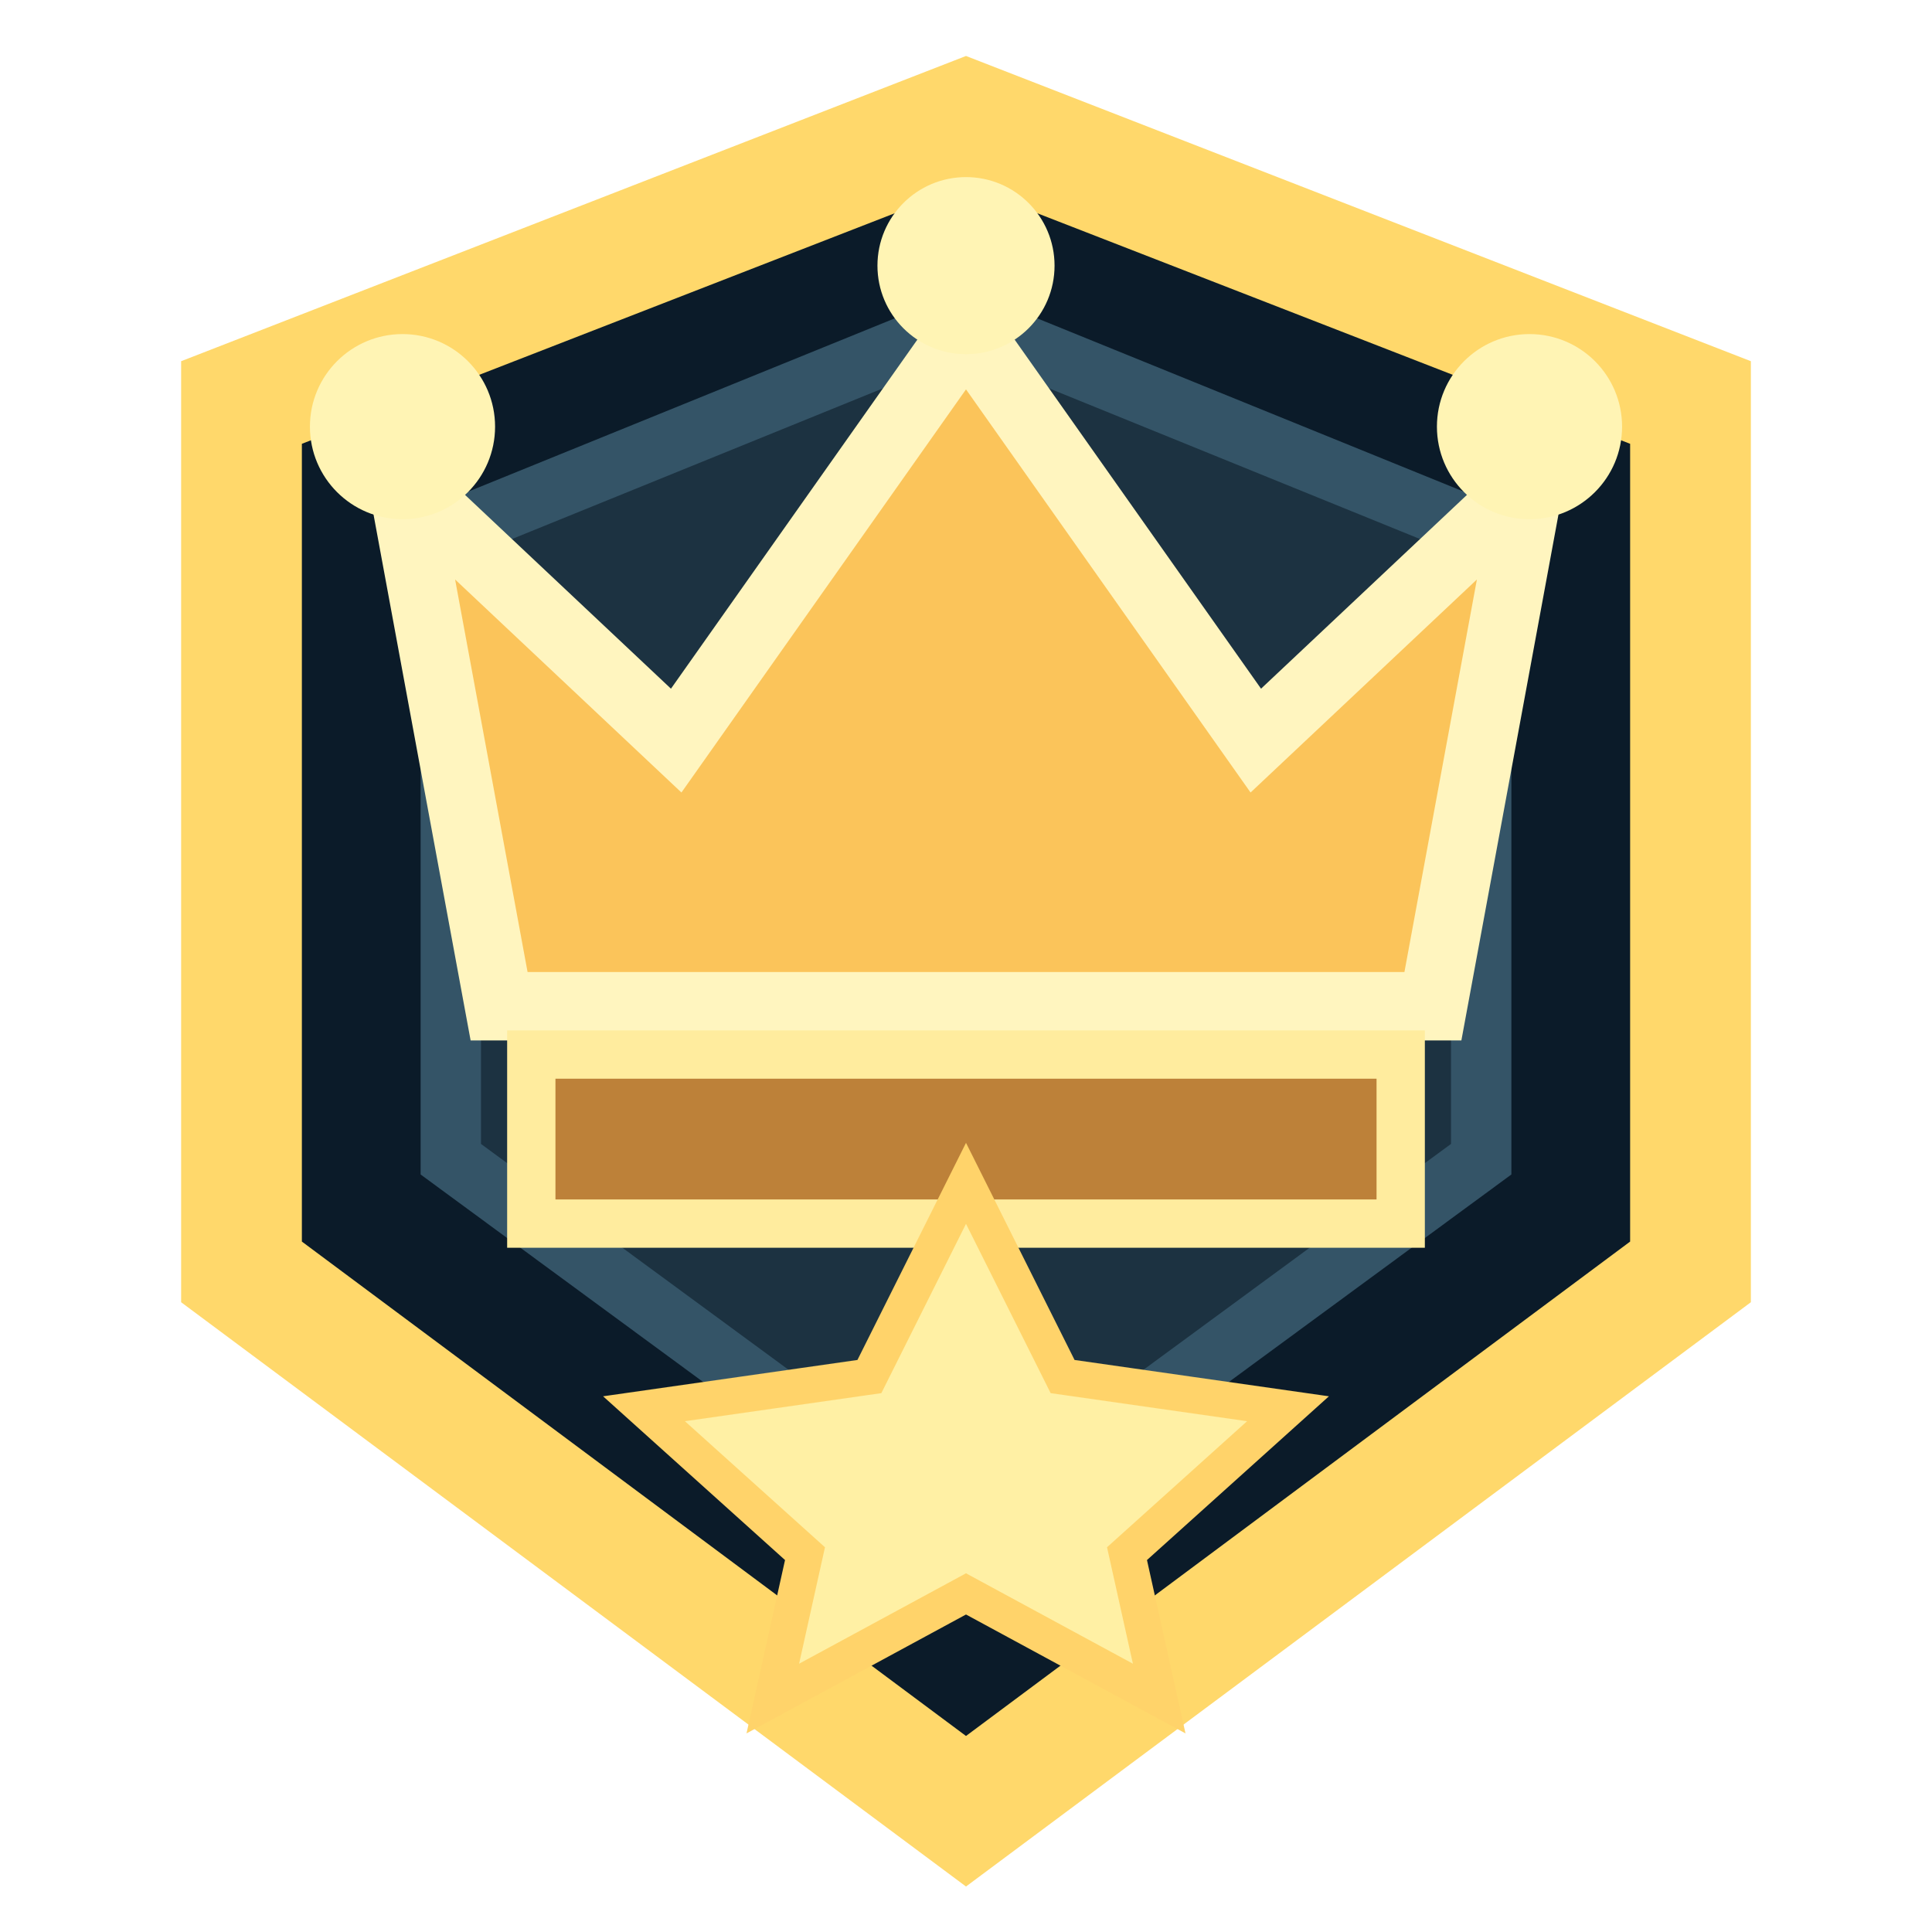
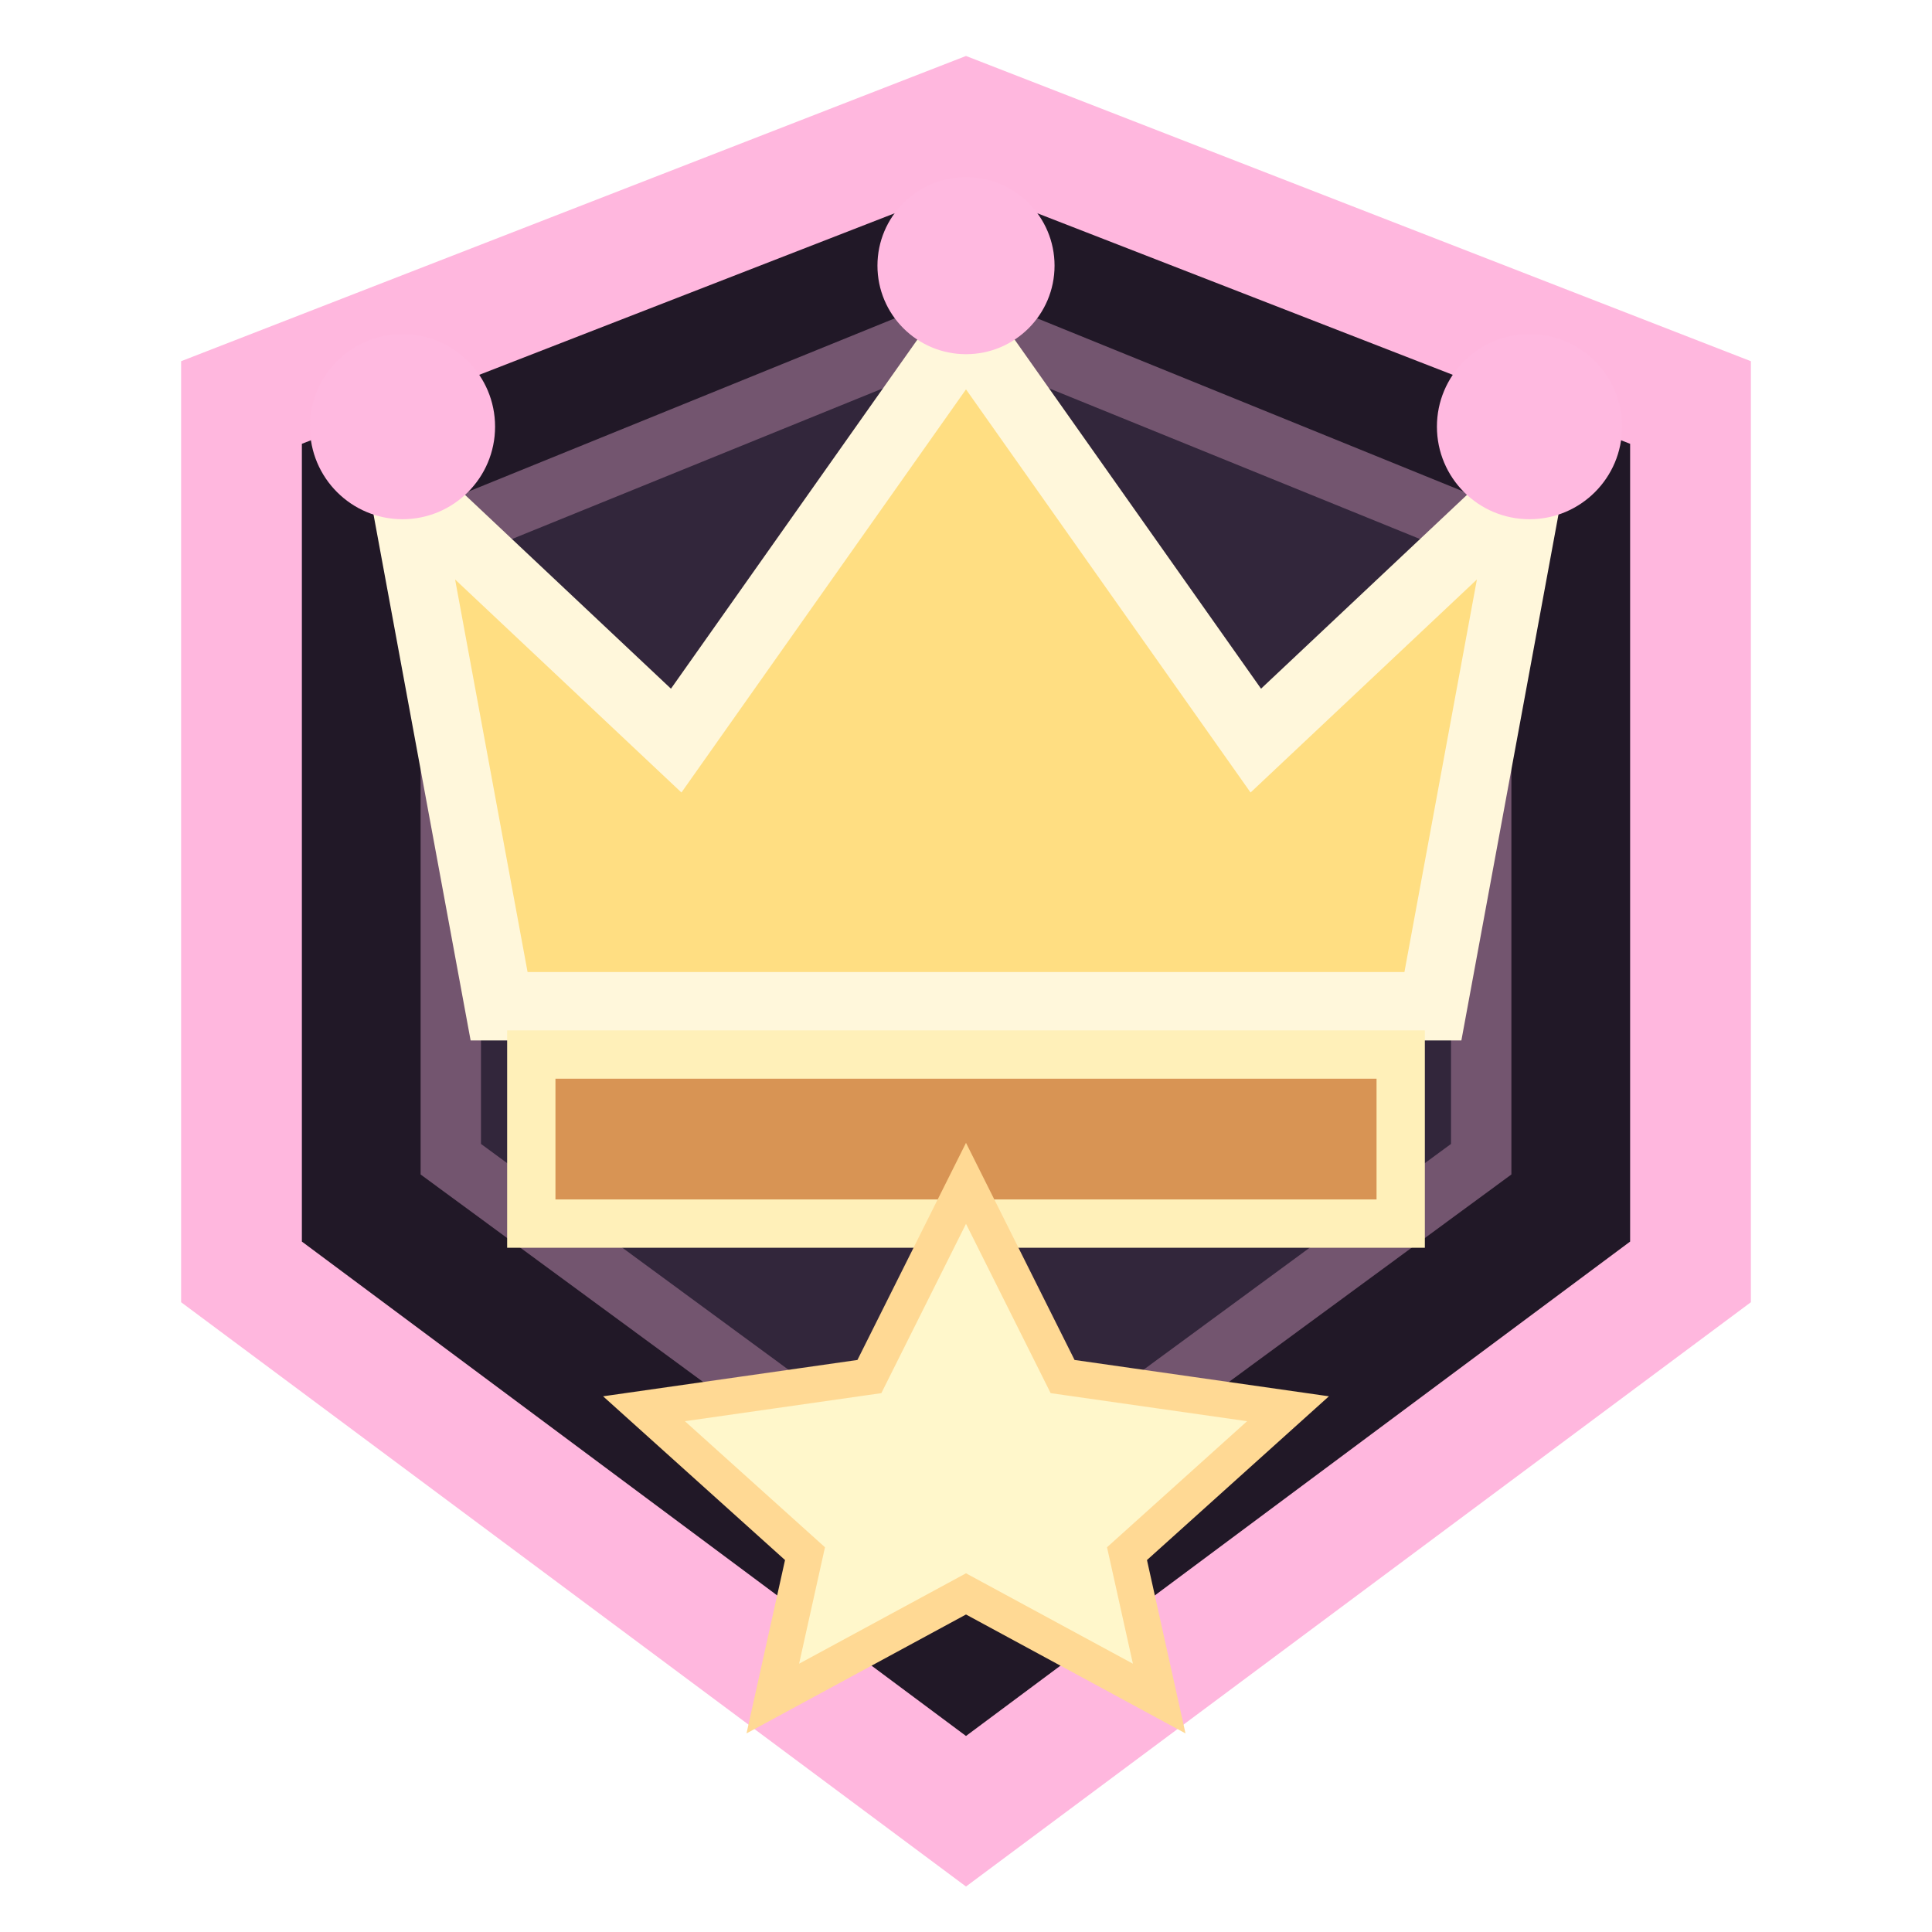
<svg xmlns="http://www.w3.org/2000/svg" width="24" height="24" viewBox="0 0 24 24">
-   <path d="M12 1.5L21 5V15.8L12 22.5L3 15.8V5Z" fill="#0b1b29" stroke="#ffd86b" stroke-width="1.5" />
-   <path d="M12 4L18.4 6.6V14.4L12 19.1L5.6 14.4V6.6Z" fill="#1c3241" stroke="#345467" stroke-width=".75" />
-   <path d="M5 6L8.4 9.2L12 4.1L15.6 9.2L19 6L17.8 12.5H6.2Z" fill="#fbc45a" stroke="#fff5bf" stroke-width=".85" />
-   <path d="M6.6 13.1H17.4V15.2H6.6Z" fill="#bd8139" stroke="#ffec9e" stroke-width=".6" />
-   <path d="M12 14.7L13.2 17.1L16 17.5L14 19.3L14.4 21.1L12 19.8L9.6 21.1L10 19.3L8 17.5L10.8 17.1Z" fill="#fff0a4" stroke="#ffd36a" stroke-width=".45" />
-   <circle cx="5" cy="5.3" r="1.15" fill="#fff4b4" />
-   <circle cx="12" cy="3.3" r="1.1" fill="#fff4b4" />
-   <circle cx="19" cy="5.3" r="1.15" fill="#fff4b4" />
+   <path d="M12 1.5L21 5V15.8L12 22.5L3 15.8V5Z" fill="#211827" stroke="#ffb7de" stroke-width="1.5" />
+   <path d="M12 4L18.4 6.6V14.4L12 19.1L5.6 14.4V6.6Z" fill="#32263b" stroke="#73556f" stroke-width=".75" />
+   <path d="M5 6L8.4 9.2L12 4.1L15.6 9.2L19 6L17.8 12.5H6.2Z" fill="#ffde82" stroke="#fff7db" stroke-width=".85" />
+   <path d="M6.6 13.1H17.4V15.2H6.6Z" fill="#d89454" stroke="#fff0b9" stroke-width=".6" />
+   <path d="M12 14.7L13.2 17.1L16 17.5L14 19.3L14.4 21.1L12 19.8L9.6 21.1L10 19.3L8 17.5L10.8 17.1Z" fill="#fff7cb" stroke="#ffd994" stroke-width=".45" />
+   <circle cx="5" cy="5.3" r="1.15" fill="#ffb9e0" />
+   <circle cx="12" cy="3.3" r="1.1" fill="#ffb9e0" />
+   <circle cx="19" cy="5.3" r="1.15" fill="#ffb9e0" />
</svg>
